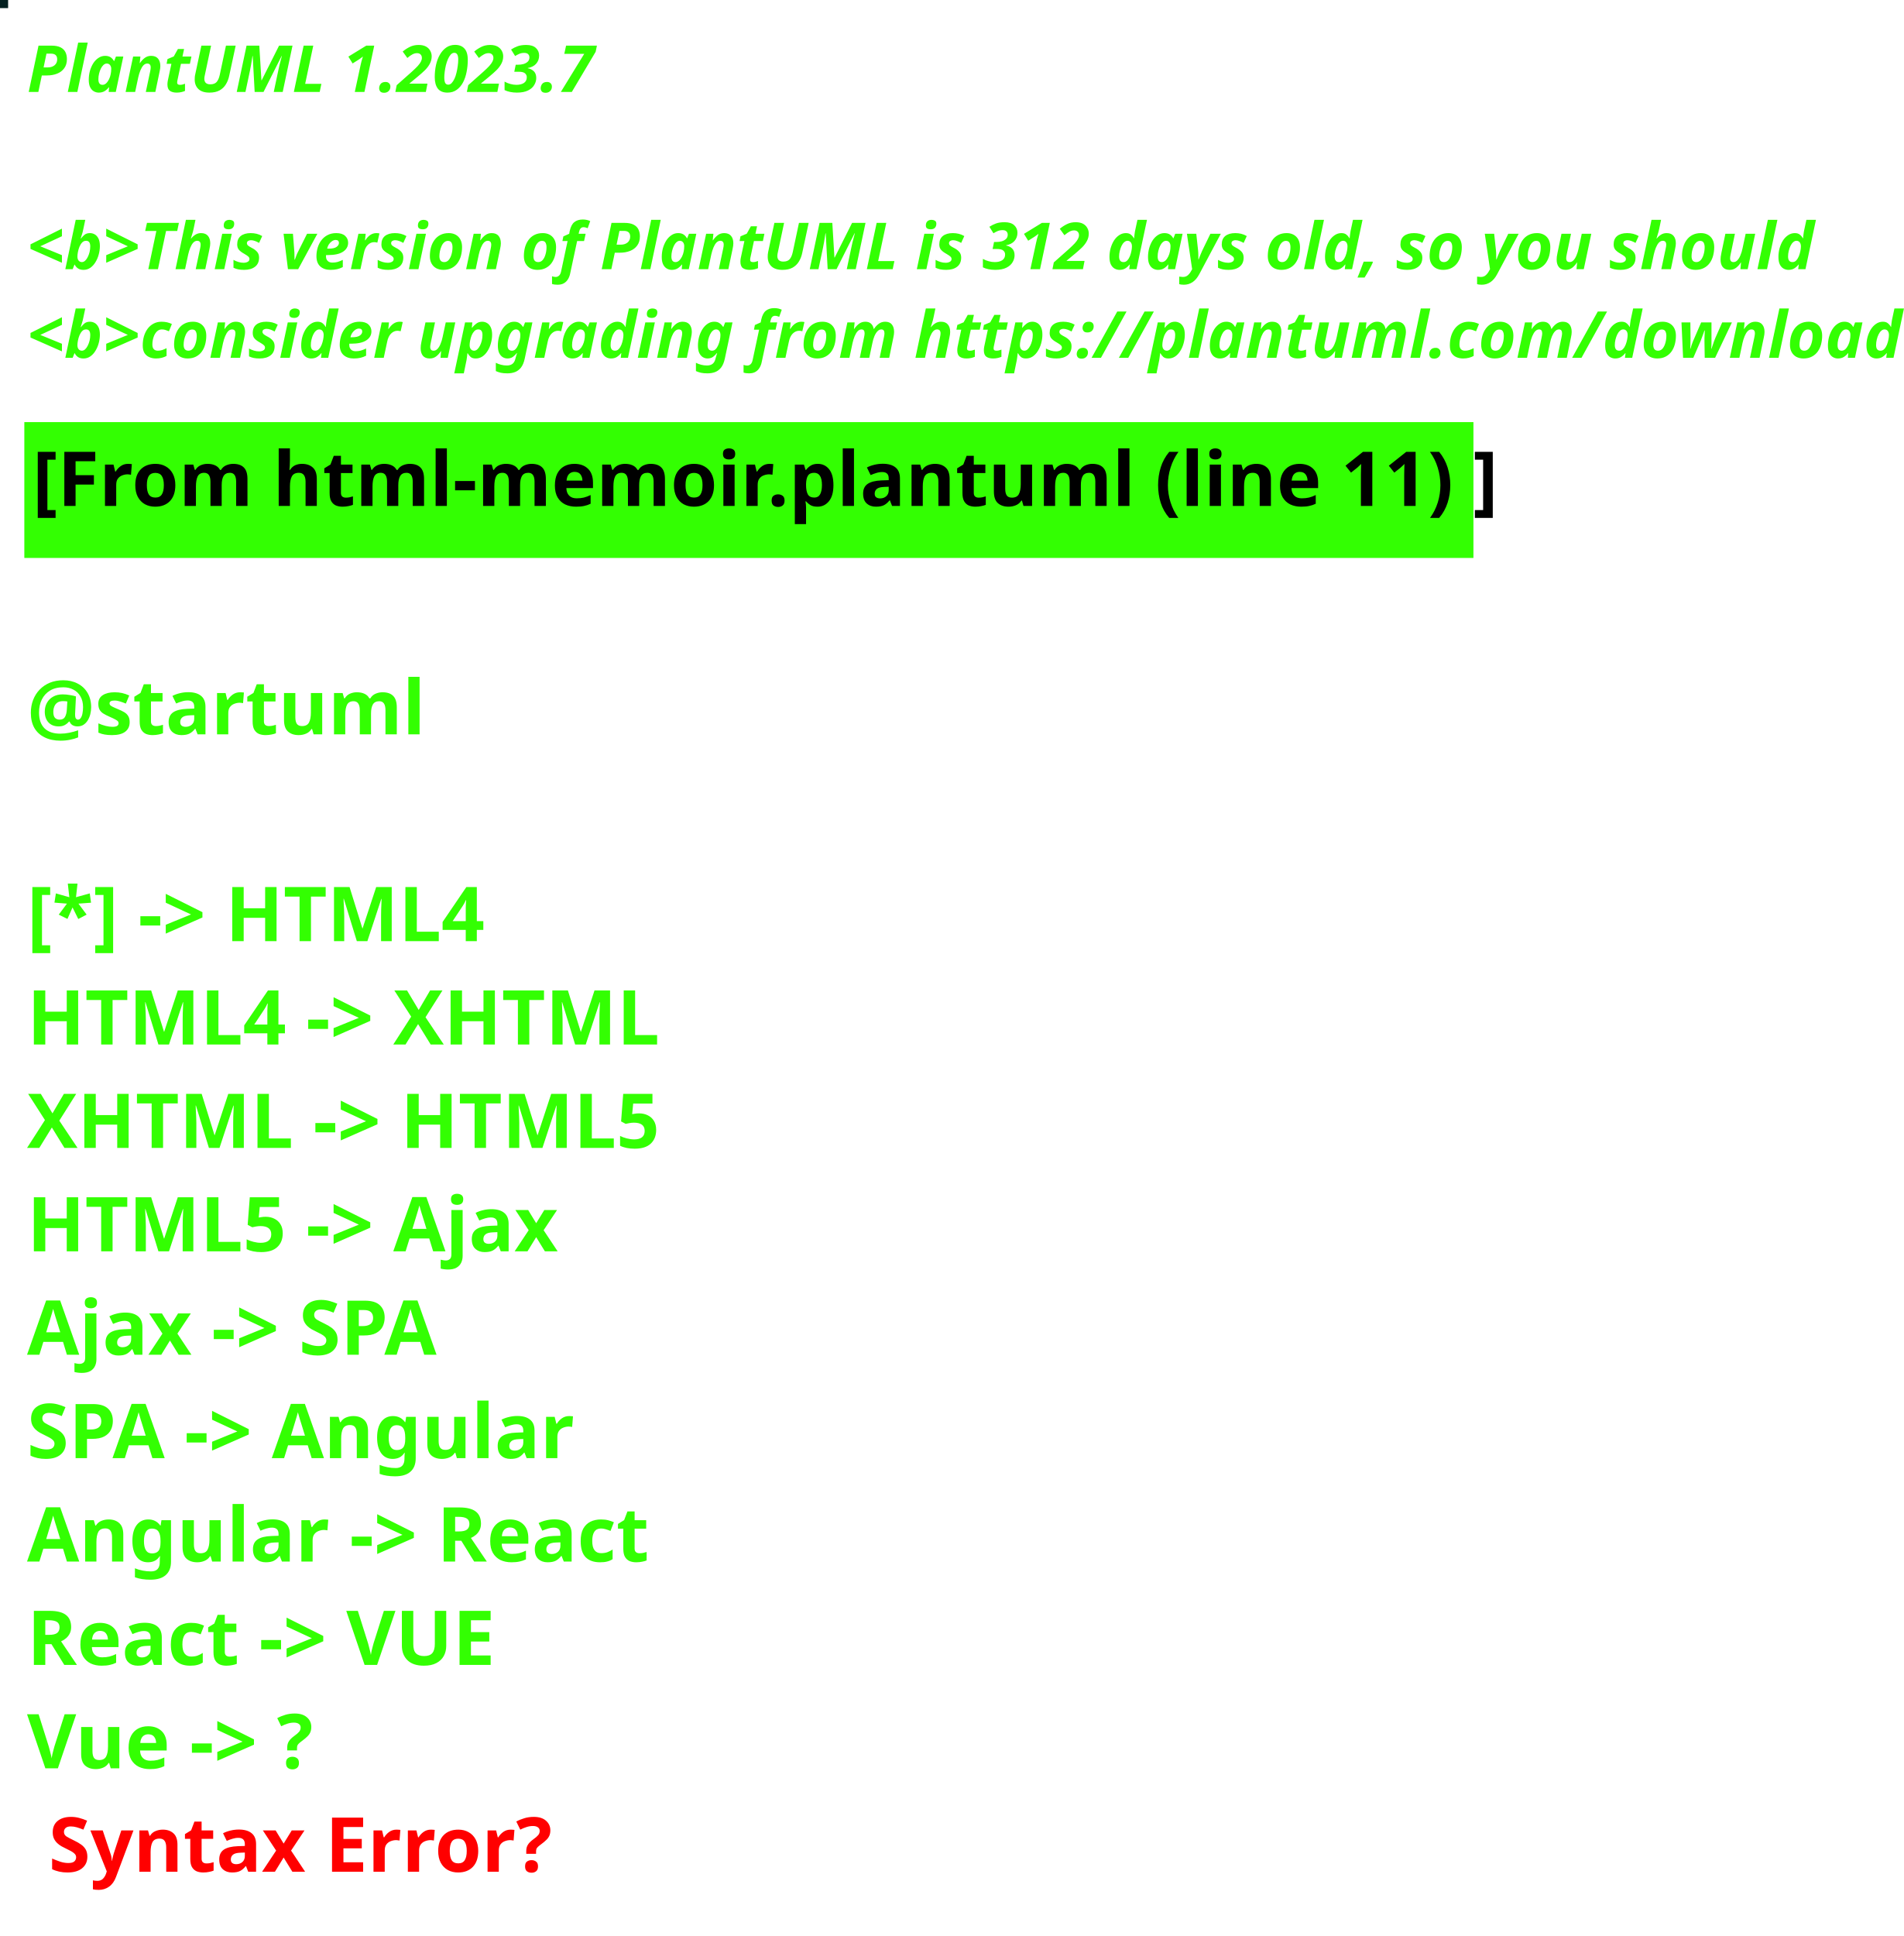
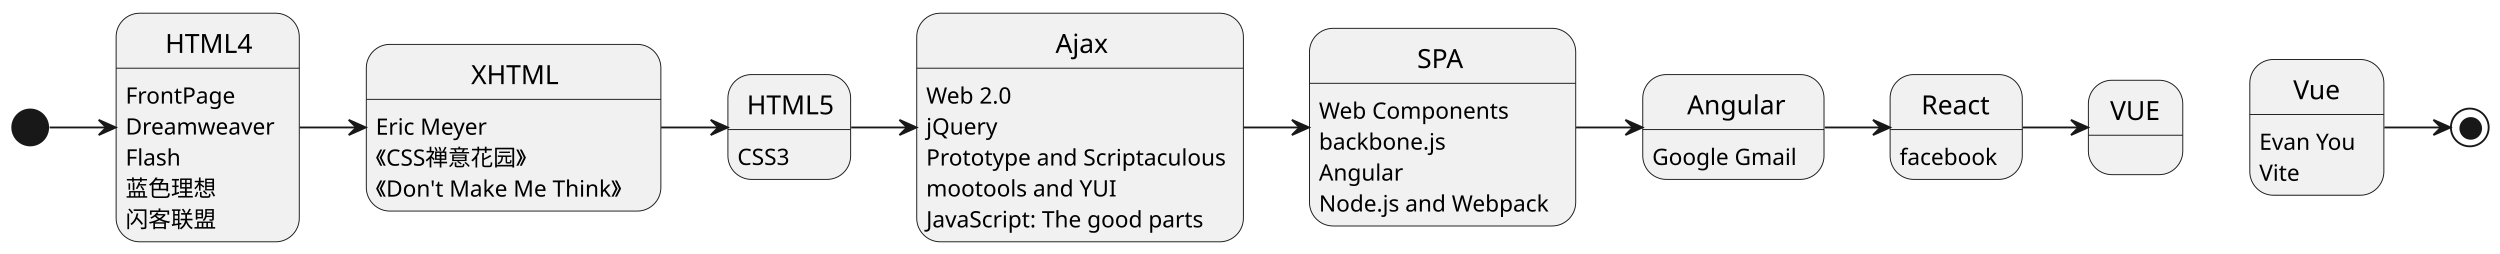
- <svg xmlns="http://www.w3.org/2000/svg" contentStyleType="text/css" height="358px" preserveAspectRatio="none" style="width:352px;height:358px;background:#000000;" version="1.1" viewBox="0 0 352 358" width="352px" zoomAndPan="magnify">
+ <svg xmlns="http://www.w3.org/2000/svg" contentStyleType="text/css" height="134px" preserveAspectRatio="none" style="width:1324px;height:134px;background:#FFFFFF;" version="1.1" viewBox="0 0 1324 134" width="1324px" zoomAndPan="magnify">
  <defs />
  <g>
-     <rect fill="#042121" height="1" style="stroke:#042121;stroke-width:1.0;" width="1" x="0" y="0" />
-     <text fill="#33FF02" font-family="sans-serif" font-size="12" font-style="italic" font-weight="bold" lengthAdjust="spacing" textLength="107" x="5" y="17">PlantUML 1.2023.7</text>
-     <text fill="#33FF02" font-family="sans-serif" font-size="12" font-style="italic" font-weight="bold" lengthAdjust="spacing" textLength="3" x="5" y="33.389"> </text>
-     <text fill="#33FF02" font-family="sans-serif" font-size="12" font-style="italic" font-weight="bold" lengthAdjust="spacing" textLength="337" x="5" y="49.777">&lt;b&gt;This version of PlantUML is 312 days old, so you should</text>
-     <text fill="#33FF02" font-family="sans-serif" font-size="12" font-style="italic" font-weight="bold" lengthAdjust="spacing" textLength="338" x="5" y="66.166">&lt;b&gt;consider upgrading from https://plantuml.com/download</text>
-     <rect fill="#33FF02" height="24.12" style="stroke:#33FF02;stroke-width:1.0;" width="267" x="5" y="78.555" />
-     <text fill="#000000" font-family="sans-serif" font-size="14" font-weight="bold" lengthAdjust="spacing" textLength="265" x="6" y="93.555">[From html-memoir.plantuml (line 11) ]</text>
-     <text fill="#33FF02" font-family="sans-serif" font-size="14" font-weight="bold" lengthAdjust="spacing" textLength="4" x="5" y="116.675"> </text>
-     <text fill="#33FF02" font-family="sans-serif" font-size="14" font-weight="bold" lengthAdjust="spacing" textLength="71" x="5" y="135.795">@startuml</text>
-     <text fill="#33FF02" font-family="sans-serif" font-size="14" font-weight="bold" lengthAdjust="spacing" textLength="4" x="5" y="154.915"> </text>
-     <text fill="#33FF02" font-family="sans-serif" font-size="14" font-weight="bold" lengthAdjust="spacing" textLength="83" x="5" y="174.035">[*] -&gt; HTML4</text>
-     <text fill="#33FF02" font-family="sans-serif" font-size="14" font-weight="bold" lengthAdjust="spacing" textLength="116" x="5" y="193.155">HTML4 -&gt; XHTML</text>
-     <text fill="#33FF02" font-family="sans-serif" font-size="14" font-weight="bold" lengthAdjust="spacing" textLength="116" x="5" y="212.275">XHTML -&gt; HTML5</text>
-     <text fill="#33FF02" font-family="sans-serif" font-size="14" font-weight="bold" lengthAdjust="spacing" textLength="97" x="5" y="231.395">HTML5 -&gt; Ajax</text>
-     <text fill="#33FF02" font-family="sans-serif" font-size="14" font-weight="bold" lengthAdjust="spacing" textLength="77" x="5" y="250.516">Ajax -&gt; SPA</text>
-     <text fill="#33FF02" font-family="sans-serif" font-size="14" font-weight="bold" lengthAdjust="spacing" textLength="102" x="5" y="269.636">SPA -&gt; Angular</text>
-     <text fill="#33FF02" font-family="sans-serif" font-size="14" font-weight="bold" lengthAdjust="spacing" textLength="115" x="5" y="288.756">Angular -&gt; React</text>
-     <text fill="#33FF02" font-family="sans-serif" font-size="14" font-weight="bold" lengthAdjust="spacing" textLength="89" x="5" y="307.876">React -&gt; VUE</text>
-     <text fill="#33FF02" font-family="sans-serif" font-size="14" font-weight="bold" lengthAdjust="spacing" text-decoration="wavy underline" textLength="57" x="5" y="326.996">Vue -&gt; ?</text>
-     <text fill="#FF0000" font-family="sans-serif" font-size="14" font-weight="bold" lengthAdjust="spacing" textLength="95" x="9" y="346.116">Syntax Error?</text>
+     <ellipse cx="16" cy="67.5" fill="#181818" rx="10" ry="10" style="stroke:none;stroke-width:1.0;" />
+     <g id="HTML4">
+       <rect fill="#F1F1F1" height="121.064" rx="12.5" ry="12.5" style="stroke:#181818;stroke-width:0.5;" width="97" x="61.5" y="7" />
+       <line style="stroke:#181818;stroke-width:0.5;" x1="61.5" x2="158.5" y1="36.12" y2="36.12" />
+       <text fill="#000000" font-family="sans-serif" font-size="14" lengthAdjust="spacing" textLength="45" x="87.5" y="28.044">HTML4</text>
+       <text fill="#000000" font-family="sans-serif" font-size="12" lengthAdjust="spacing" textLength="57" x="66.5" y="54.872">FrontPage</text>
+       <text fill="#000000" font-family="sans-serif" font-size="12" lengthAdjust="spacing" textLength="77" x="66.5" y="71.261">Dreamweaver</text>
+       <text fill="#000000" font-family="sans-serif" font-size="12" lengthAdjust="spacing" textLength="31" x="66.5" y="87.649">Flash</text>
+       <text fill="#000000" font-family="sans-serif" font-size="12" lengthAdjust="spacing" textLength="48" x="66.5" y="104.038">蓝色理想</text>
+       <text fill="#000000" font-family="sans-serif" font-size="12" lengthAdjust="spacing" textLength="48" x="66.5" y="120.427">闪客联盟</text>
+     </g>
+     <g id="XHTML">
+       <rect fill="#F1F1F1" height="88.286" rx="12.5" ry="12.5" style="stroke:#181818;stroke-width:0.5;" width="156" x="194" y="23.5" />
+       <line style="stroke:#181818;stroke-width:0.5;" x1="194" x2="350" y1="52.62" y2="52.62" />
+       <text fill="#000000" font-family="sans-serif" font-size="14" lengthAdjust="spacing" textLength="45" x="249.5" y="44.544">XHTML</text>
+       <text fill="#000000" font-family="sans-serif" font-size="12" lengthAdjust="spacing" textLength="56" x="199" y="71.372">Eric Meyer</text>
+       <text fill="#000000" font-family="sans-serif" font-size="12" lengthAdjust="spacing" textLength="97" x="199" y="87.761">《CSS禅意花园》</text>
+       <text fill="#000000" font-family="sans-serif" font-size="12" lengthAdjust="spacing" textLength="136" x="199" y="104.149">《Don't Make Me Think》</text>
+     </g>
+     <g id="HTML5">
+       <rect fill="#F1F1F1" height="55.509" rx="12.5" ry="12.5" style="stroke:#181818;stroke-width:0.5;" width="65" x="385.5" y="39.5" />
+       <line style="stroke:#181818;stroke-width:0.5;" x1="385.5" x2="450.5" y1="68.62" y2="68.62" />
+       <text fill="#000000" font-family="sans-serif" font-size="14" lengthAdjust="spacing" textLength="45" x="395.5" y="60.544">HTML5</text>
+       <text fill="#000000" font-family="sans-serif" font-size="12" lengthAdjust="spacing" textLength="32" x="390.5" y="87.372">CSS3</text>
+     </g>
+     <g id="Ajax">
+       <rect fill="#F1F1F1" height="121.064" rx="12.5" ry="12.5" style="stroke:#181818;stroke-width:0.5;" width="173" x="485.5" y="7" />
+       <line style="stroke:#181818;stroke-width:0.5;" x1="485.5" x2="658.5" y1="36.12" y2="36.12" />
+       <text fill="#000000" font-family="sans-serif" font-size="14" lengthAdjust="spacing" textLength="26" x="559" y="28.044">Ajax</text>
+       <text fill="#000000" font-family="sans-serif" font-size="12" lengthAdjust="spacing" textLength="45" x="490.5" y="54.872">Web 2.0</text>
+       <text fill="#000000" font-family="sans-serif" font-size="12" lengthAdjust="spacing" textLength="35" x="490.5" y="71.261">jQuery</text>
+       <text fill="#000000" font-family="sans-serif" font-size="12" lengthAdjust="spacing" textLength="153" x="490.5" y="87.649">Prototype and Scriptaculous</text>
+       <text fill="#000000" font-family="sans-serif" font-size="12" lengthAdjust="spacing" textLength="98" x="490.5" y="104.038">mootools and YUI</text>
+       <text fill="#000000" font-family="sans-serif" font-size="12" lengthAdjust="spacing" textLength="145" x="490.5" y="120.427">JavaScript: The good parts</text>
+     </g>
+     <g id="SPA">
+       <rect fill="#F1F1F1" height="104.675" rx="12.5" ry="12.5" style="stroke:#181818;stroke-width:0.5;" width="141" x="693.5" y="15" />
+       <line style="stroke:#181818;stroke-width:0.5;" x1="693.5" x2="834.5" y1="44.12" y2="44.12" />
+       <text fill="#000000" font-family="sans-serif" font-size="14" lengthAdjust="spacing" textLength="27" x="750.5" y="36.044">SPA</text>
+       <text fill="#000000" font-family="sans-serif" font-size="12" lengthAdjust="spacing" textLength="100" x="698.5" y="62.872">Web Components</text>
+       <text fill="#000000" font-family="sans-serif" font-size="12" lengthAdjust="spacing" textLength="67" x="698.5" y="79.261">backbone.js</text>
+       <text fill="#000000" font-family="sans-serif" font-size="12" lengthAdjust="spacing" textLength="42" x="698.5" y="95.649">Angular</text>
+       <text fill="#000000" font-family="sans-serif" font-size="12" lengthAdjust="spacing" textLength="121" x="698.5" y="112.038">Node.js and Webpack</text>
+     </g>
+     <g id="Angular">
+       <rect fill="#F1F1F1" height="55.509" rx="12.5" ry="12.5" style="stroke:#181818;stroke-width:0.5;" width="96" x="870" y="39.5" />
+       <line style="stroke:#181818;stroke-width:0.5;" x1="870" x2="966" y1="68.62" y2="68.62" />
+       <text fill="#000000" font-family="sans-serif" font-size="14" lengthAdjust="spacing" textLength="49" x="893.5" y="60.544">Angular</text>
+       <text fill="#000000" font-family="sans-serif" font-size="12" lengthAdjust="spacing" textLength="76" x="875" y="87.372">Google Gmail</text>
+     </g>
+     <g id="React">
+       <rect fill="#F1F1F1" height="55.509" rx="12.5" ry="12.5" style="stroke:#181818;stroke-width:0.5;" width="70" x="1001" y="39.5" />
+       <line style="stroke:#181818;stroke-width:0.5;" x1="1001" x2="1071" y1="68.62" y2="68.62" />
+       <text fill="#000000" font-family="sans-serif" font-size="14" lengthAdjust="spacing" textLength="37" x="1017.5" y="60.544">React</text>
+       <text fill="#000000" font-family="sans-serif" font-size="12" lengthAdjust="spacing" textLength="50" x="1006" y="87.372">facebook</text>
+     </g>
+     <g id="VUE">
+       <rect fill="#F1F1F1" height="50" rx="12.5" ry="12.5" style="stroke:#181818;stroke-width:0.5;" width="50" x="1106" y="42.5" />
+       <line style="stroke:#181818;stroke-width:0.5;" x1="1106" x2="1156" y1="71.62" y2="71.62" />
+       <text fill="#000000" font-family="sans-serif" font-size="14" lengthAdjust="spacing" textLength="27" x="1117.5" y="63.544">VUE</text>
+     </g>
+     <g id="Vue">
+       <rect fill="#F1F1F1" height="71.897" rx="12.5" ry="12.5" style="stroke:#181818;stroke-width:0.5;" width="71" x="1191.5" y="31.5" />
+       <line style="stroke:#181818;stroke-width:0.5;" x1="1191.5" x2="1262.5" y1="60.62" y2="60.62" />
+       <text fill="#000000" font-family="sans-serif" font-size="14" lengthAdjust="spacing" textLength="25" x="1214.5" y="52.544">Vue</text>
+       <text fill="#000000" font-family="sans-serif" font-size="12" lengthAdjust="spacing" textLength="51" x="1196.5" y="79.372">Evan You</text>
+       <text fill="#000000" font-family="sans-serif" font-size="12" lengthAdjust="spacing" textLength="20" x="1196.5" y="95.761">Vite</text>
+     </g>
+     <ellipse cx="1308" cy="67.5" fill="none" rx="10" ry="10" style="stroke:#181818;stroke-width:1.0;" />
+     <ellipse cx="1308.5" cy="68" fill="#181818" rx="6" ry="6" style="stroke:none;stroke-width:1.0;" />
+     <g id="link_*start*_HTML4">
+       <path d="M26.28,67.5 C36.21,67.5 46.15,67.5 56.08,67.5 " fill="none" id="*start*-to-HTML4" style="stroke:#181818;stroke-width:1.0;" />
+       <polygon fill="#181818" points="61.27,67.5,52.27,63.5,56.27,67.5,52.27,71.5,61.27,67.5" style="stroke:#181818;stroke-width:1.0;" />
+     </g>
+     <g id="link_HTML4_XHTML">
+       <path d="M158.73,67.5 C168.65,67.5 178.57,67.5 188.49,67.5 " fill="none" id="HTML4-to-XHTML" style="stroke:#181818;stroke-width:1.0;" />
+       <polygon fill="#181818" points="193.68,67.5,184.68,63.5,188.68,67.5,184.68,71.5,193.68,67.5" style="stroke:#181818;stroke-width:1.0;" />
+     </g>
+     <g id="link_XHTML_HTML5">
+       <path d="M350.13,67.5 C360.14,67.5 370.15,67.5 380.16,67.5 " fill="none" id="XHTML-to-HTML5" style="stroke:#181818;stroke-width:1.0;" />
+       <polygon fill="#181818" points="385.39,67.5,376.39,63.5,380.39,67.5,376.39,71.5,385.39,67.5" style="stroke:#181818;stroke-width:1.0;" />
+     </g>
+     <g id="link_HTML5_Ajax">
+       <path d="M450.79,67.5 C460.6,67.5 470.41,67.5 480.22,67.5 " fill="none" id="HTML5-to-Ajax" style="stroke:#181818;stroke-width:1.0;" />
+       <polygon fill="#181818" points="485.35,67.5,476.35,63.5,480.35,67.5,476.35,71.5,485.35,67.5" style="stroke:#181818;stroke-width:1.0;" />
+     </g>
+     <g id="link_Ajax_SPA">
+       <path d="M658.62,67.5 C668.44,67.5 678.25,67.5 688.07,67.5 " fill="none" id="Ajax-to-SPA" style="stroke:#181818;stroke-width:1.0;" />
+       <polygon fill="#181818" points="693.2,67.5,684.2,63.5,688.2,67.5,684.2,71.5,693.2,67.5" style="stroke:#181818;stroke-width:1.0;" />
+     </g>
+     <g id="link_SPA_Angular">
+       <path d="M834.68,67.5 C844.66,67.5 854.64,67.5 864.62,67.5 " fill="none" id="SPA-to-Angular" style="stroke:#181818;stroke-width:1.0;" />
+       <polygon fill="#181818" points="869.83,67.5,860.83,63.5,864.83,67.5,860.83,71.5,869.83,67.5" style="stroke:#181818;stroke-width:1.0;" />
+     </g>
+     <g id="link_Angular_React">
+       <path d="M966.4,67.5 C976.2,67.5 986,67.5 995.8,67.5 " fill="none" id="Angular-to-React" style="stroke:#181818;stroke-width:1.0;" />
+       <polygon fill="#181818" points="1000.93,67.5,991.93,63.5,995.93,67.5,991.93,71.5,1000.93,67.5" style="stroke:#181818;stroke-width:1.0;" />
+     </g>
+     <g id="link_React_VUE">
+       <path d="M1071.25,67.5 C1081.06,67.5 1090.86,67.5 1100.67,67.5 " fill="none" id="React-to-VUE" style="stroke:#181818;stroke-width:1.0;" />
+       <polygon fill="#181818" points="1105.79,67.5,1096.79,63.5,1100.79,67.5,1096.79,71.5,1105.79,67.5" style="stroke:#181818;stroke-width:1.0;" />
+     </g>
+     <g id="link_Vue_*end*">
+       <path d="M1262.75,67.5 C1272.69,67.5 1282.62,67.5 1292.55,67.5 " fill="none" id="Vue-to-*end*" style="stroke:#181818;stroke-width:1.0;" />
+       <polygon fill="#181818" points="1297.75,67.5,1288.75,63.5,1292.75,67.5,1288.75,71.5,1297.75,67.5" style="stroke:#181818;stroke-width:1.0;" />
+     </g>
  </g>
</svg>
